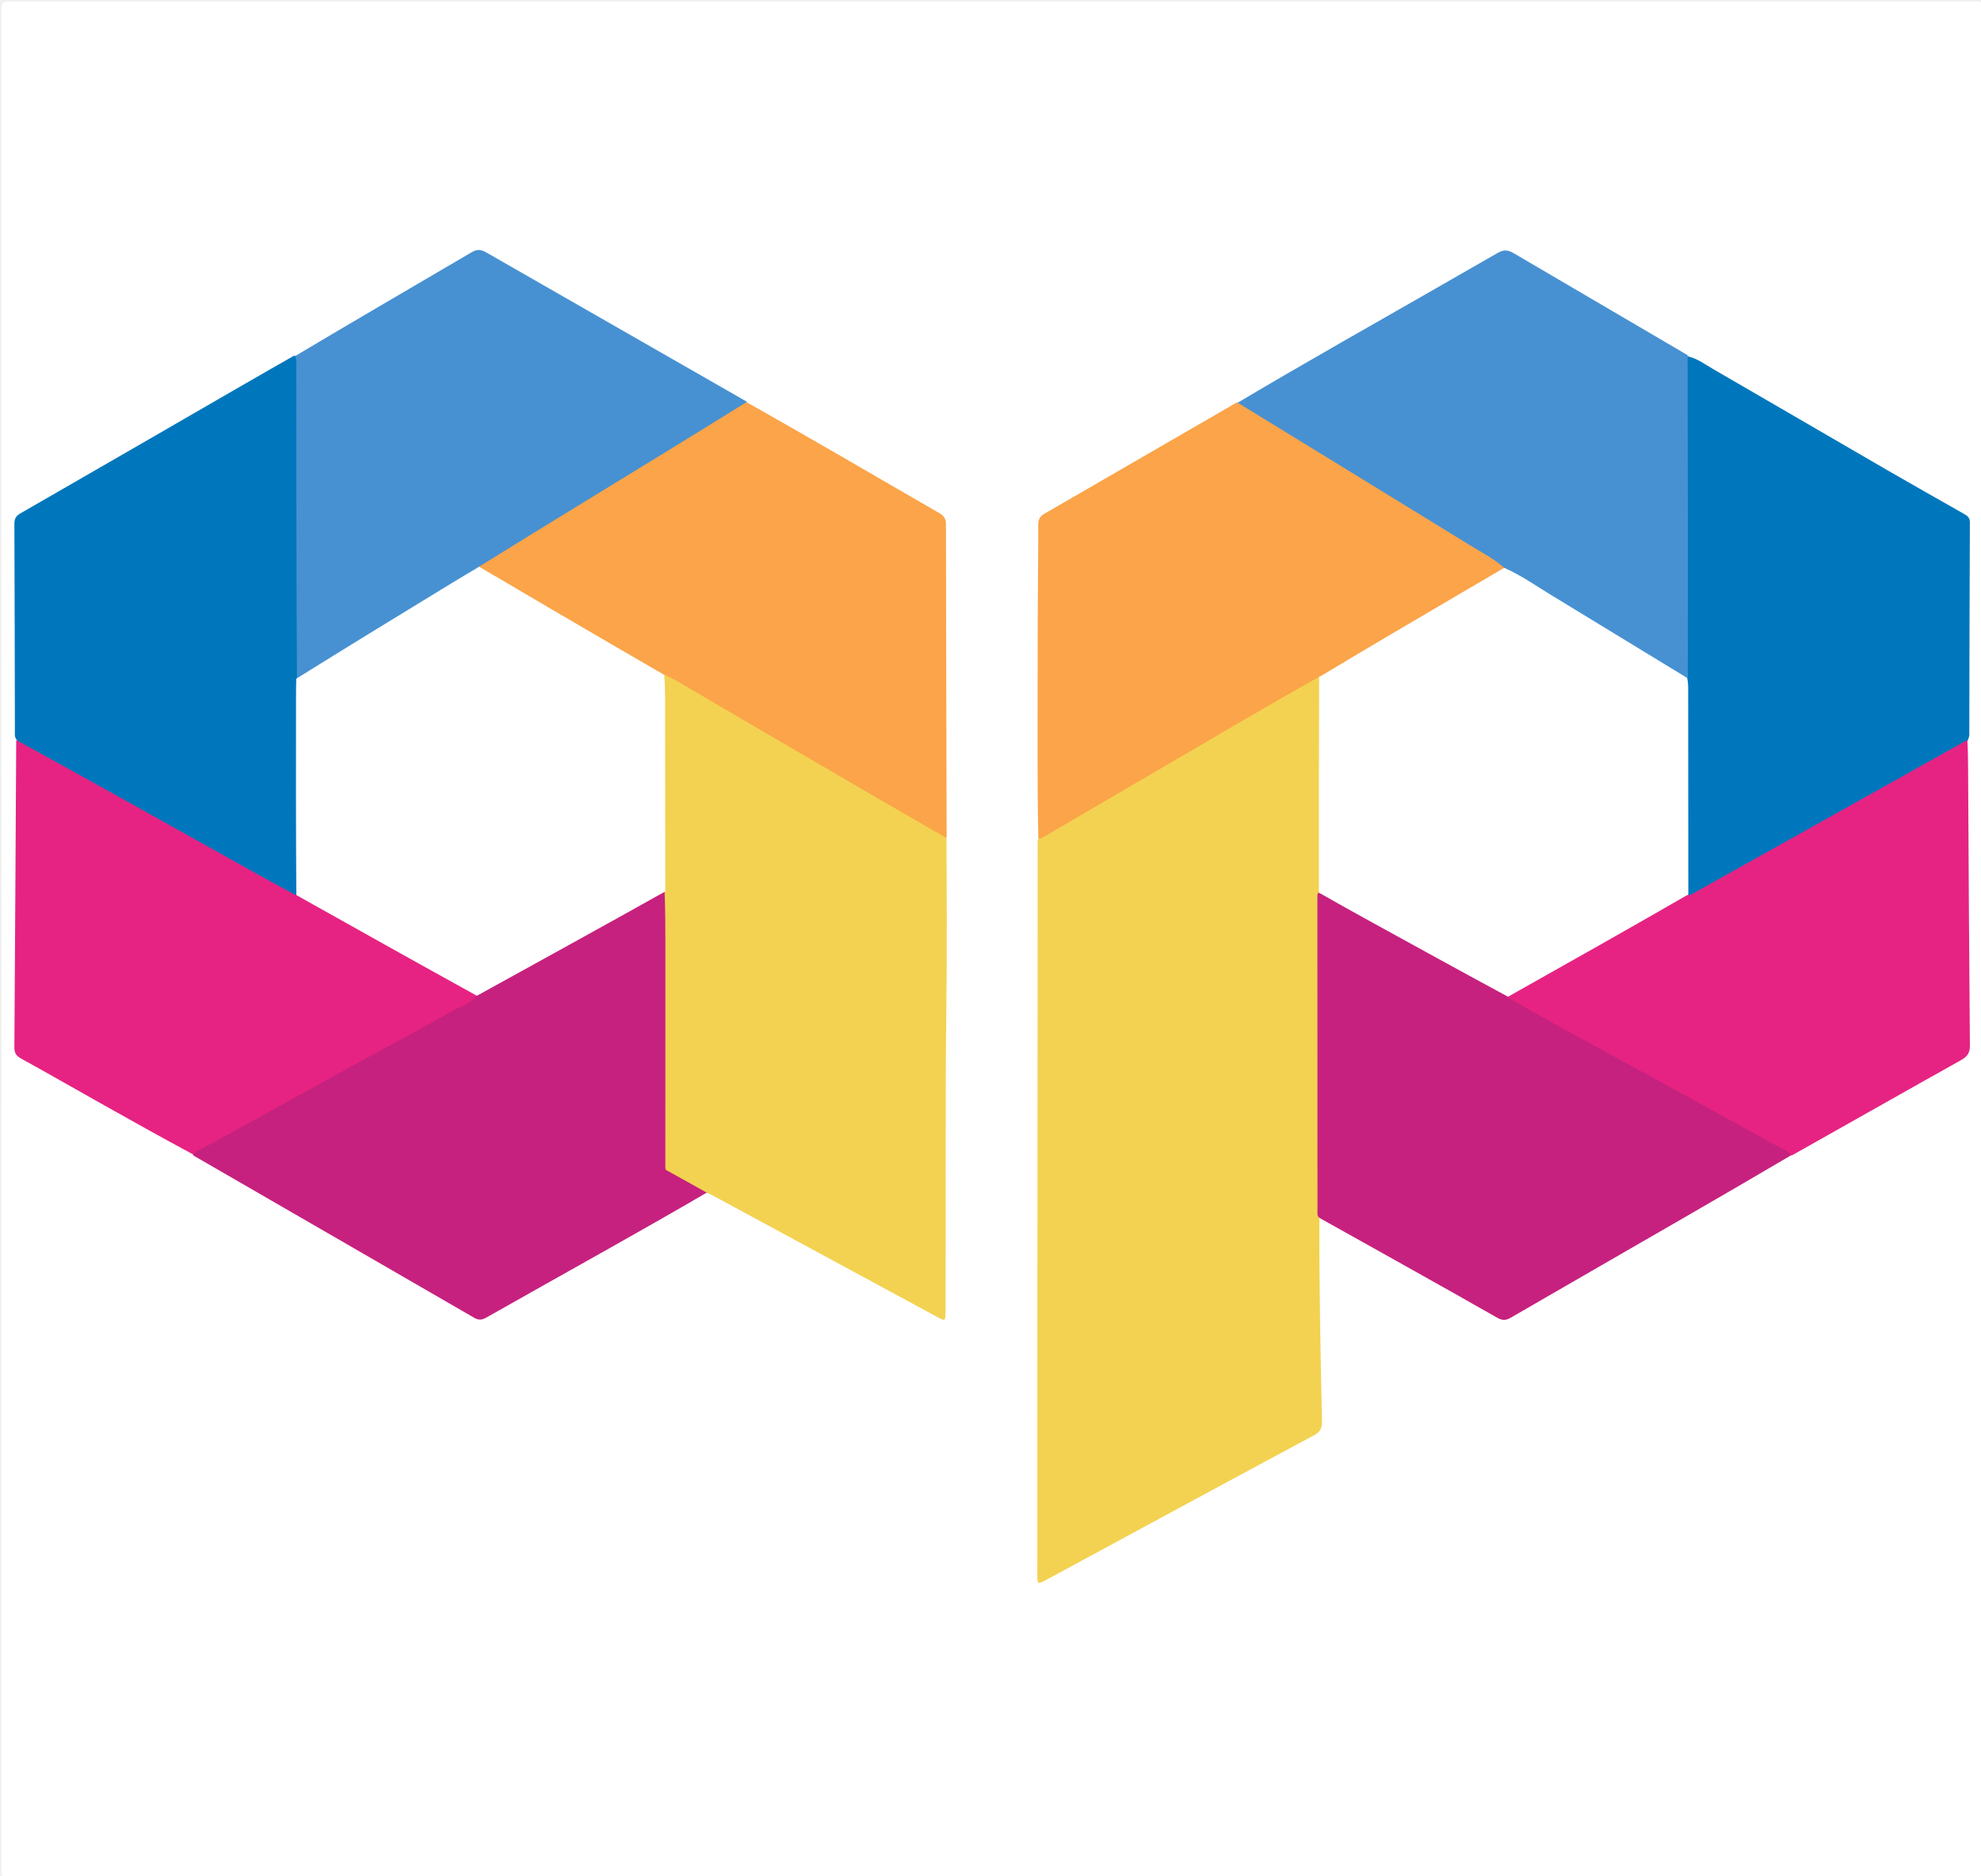
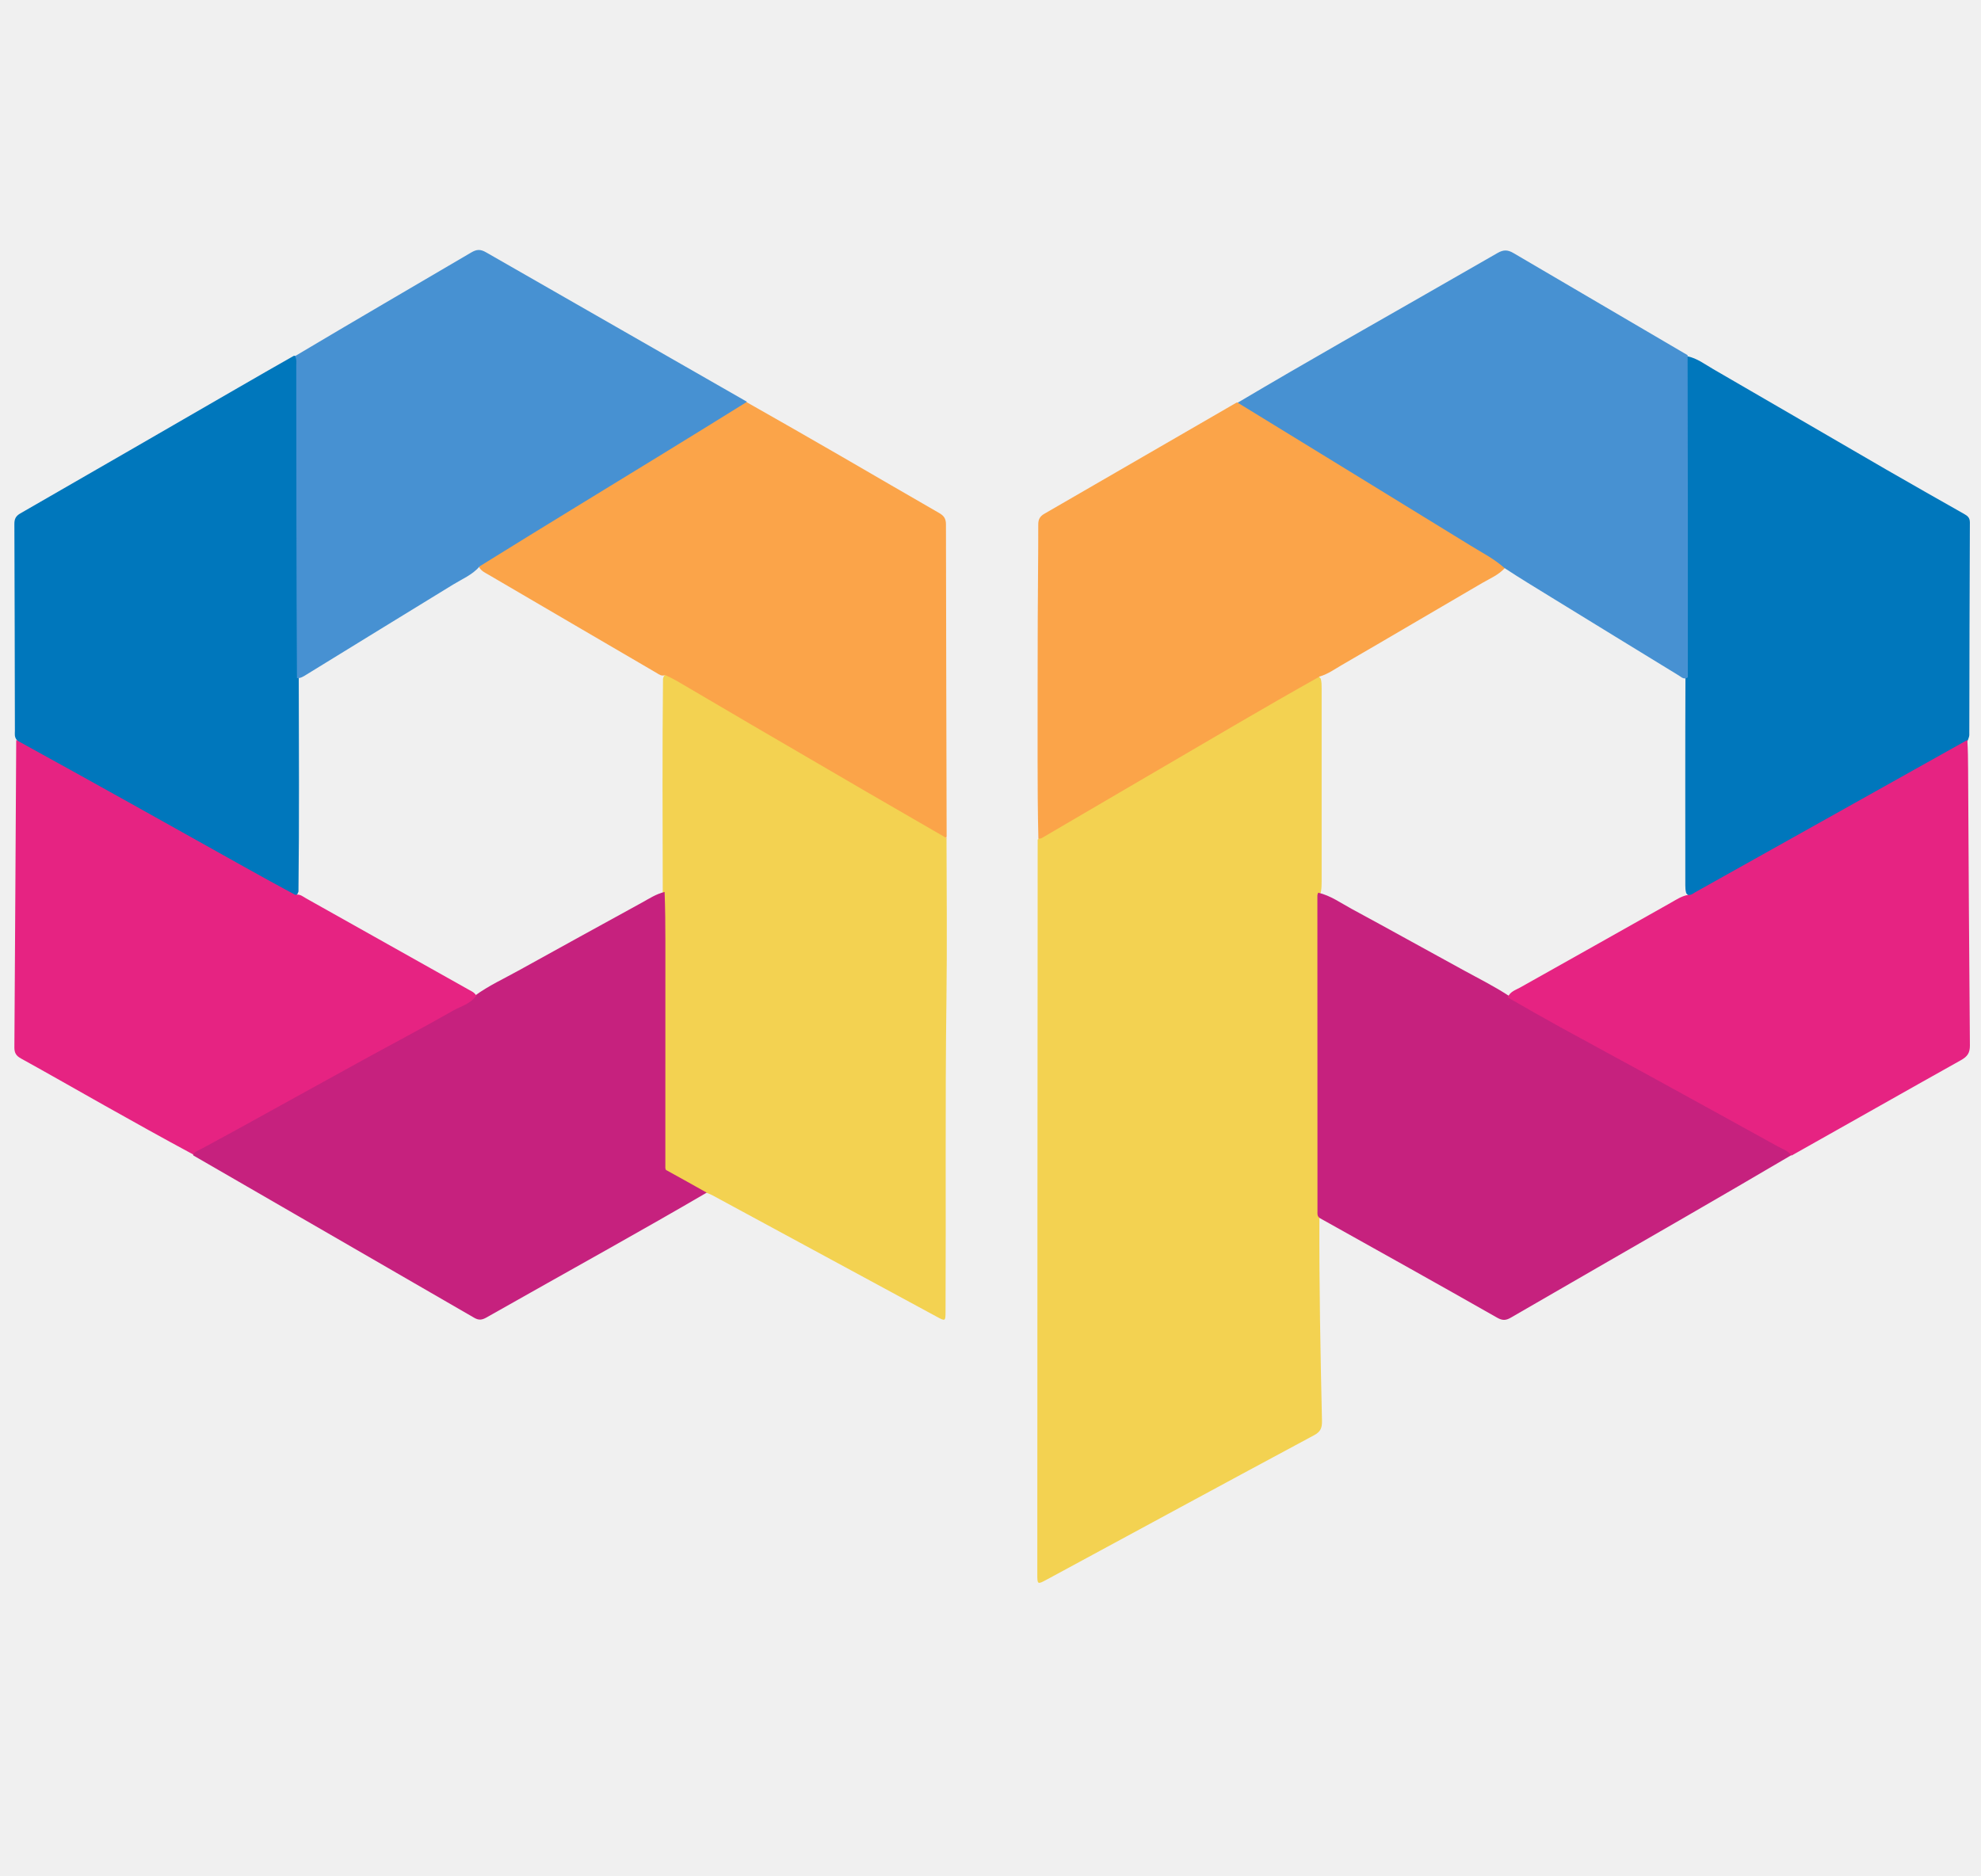
<svg xmlns="http://www.w3.org/2000/svg" xml:space="preserve" viewBox="0 0 1230 1165">
-   <path fill="#FFF" d="M704 1166c-233.167 0-465.833-.01-698.5.094-3.75.001-4.594-.845-4.593-4.594.1-385.333.1-770.667 0-1156C.906 1.75 1.751.906 5.5.907c407 .099 814 .099 1221 0 3.749 0 4.594.844 4.593 4.593-.1 385.333-.1 770.667 0 1156 .001 3.749-.844 4.596-4.593 4.594-174-.108-348-.094-522.5-.094z" />
+   <path fill-opacity="0" d="M704 1166c-233.167 0-465.833-.01-698.5.094-3.75.001-4.594-.845-4.593-4.594.1-385.333.1-770.667 0-1156C.906 1.75 1.751.906 5.5.907c407 .099 814 .099 1221 0 3.749 0 4.594.844 4.593 4.593-.1 385.333-.1 770.667 0 1156 .001 3.749-.844 4.596-4.593 4.594-174-.108-348-.094-522.5-.094z" />
  <path fill="#F3D251" d="M819.21 755.865c-.164 42.469.659 84.44 1.605 126.409.094 4.185-.627 6.755-4.838 9.014-55.4 29.727-110.655 59.724-165.953 89.64-5.932 3.209-5.962 3.17-5.96-3.546.046-151.826.094-303.653.23-455.941 5.055-4.727 11.032-7.383 16.606-10.645 38.347-22.44 76.737-44.805 115.062-67.283 12.488-7.325 25.009-14.594 37.52-21.881 1.879-1.095 4.04-3.586 6.577-.129.56 2.205.538 4.037.538 5.863.018 40.037.015 80.074.004 120.112 0 1.828-.035 3.655-.354 5.959-.787 2.241-.609 4.082-.61 5.905-.048 63.36-.011 126.72-.024 190.079 0 1.99.211 3.994-.403 6.444zM587.682 520.701c.107 33.329.4 66.32-.032 99.3-.848 64.8-.227 129.599-.562 194.397-.033 6.234-.037 6.263-5.64 3.23-46.353-25.09-92.699-50.19-139.05-75.281-.874-.473-1.796-.858-3.049-1.344-7.39-1.627-12.828-6.48-19.264-9.305-2.367-1.04-4.65-2.455-6.929-4.501-.623-.776-.896-1.286-1.243-2.277-.58-2.585-.518-4.757-.518-6.92-.015-52.817-.004-105.634-.014-158.45 0-1.501.069-2.997.121-4.985-.1-44.548-.315-88.604.16-133.087.914-3.776 3.087-2.848 5.113-1.895 4.83 2.272 9.272 5.25 13.861 7.946 51.818 30.449 103.797 60.62 155.912 91.277.547.668.786 1.101 1.134 1.895z" />
  <path fill="#C6217E" d="M412.66 553.927c.38 10.332.475 20.494.473 30.656-.007 46.824-.04 93.647-.024 140.937.16.644.28.82.65 1.199 8.449 4.69 16.647 9.179 25.041 13.946-19.867 11.627-39.915 23.004-59.998 34.319-25.582 14.413-51.212 28.741-76.761 43.213-2.71 1.535-4.678 1.886-7.652.162-57.998-33.602-116.086-67.05-174.366-100.795-.812-2.753 1.225-3.41 2.733-4.236 17.23-9.435 34.435-18.915 51.633-28.408 21.861-12.068 43.767-24.052 65.653-36.073a15974.86 15974.86 0 0 1 47.762-26.114c2.34-1.276 4.758-2.407 7.075-4.406 8.681-6.298 18.108-10.59 27.112-15.595 25.462-14.15 51.026-28.117 76.546-42.164 4.486-2.469 8.792-5.367 14.124-6.641zM819.42 756.454c-1.728-1.203-1.4-2.79-1.401-4.246-.03-65.342-.046-130.684-.054-196.027 0-.49.145-.98.478-1.793 7.72 1.773 13.946 6.356 20.633 9.97 23.393 12.638 46.608 25.605 69.947 38.345 9.037 4.933 18.254 9.569 27.236 15.355 10.461 6.912 21.396 12.252 32.021 18.122a21717.046 21717.046 0 0 0 79.194 43.534c18.834 10.303 37.63 20.677 56.479 30.954 3.091 1.686 6.942 2.572 8.264 6.727a9101.221 9101.221 0 0 1-66.986 39.046c-35.666 20.6-71.378 41.12-107.01 61.778-3.076 1.783-5.18 2.073-8.633.109-36.517-20.772-73.215-41.227-110.168-61.874z" />
  <path fill="#0077BC" d="M10.31 459.42c-1.48-1.917-1.058-3.816-1.062-5.61-.096-42.777-.133-85.554-.321-128.331-.014-3.213.856-5.002 3.731-6.655 45.088-25.915 90.097-51.968 135.127-77.985 11.46-6.62 22.928-13.225 34.739-19.904 2.666.11 2.636 2.012 2.905 3.576.31 1.807.193 3.656.193 5.487.005 61.633 0 123.265.007 184.897 0 1.667-.04 3.33-.132 5.487.1 44.627.337 88.761-.18 133.321-1.377 4.299-3.844 2.822-6.02 1.576-10.681-6.115-21.462-12.053-32.2-18.065-32.357-18.118-64.652-36.344-97.068-54.357-11.483-6.381-22.873-12.93-34.353-19.319-1.857-1.034-3.927-1.887-5.366-4.119zM1047.674 221.227c6.157 1.317 10.922 5.035 16.05 7.999 35.872 20.73 71.636 41.647 107.487 62.413 16.06 9.302 32.238 18.399 48.37 27.574 2.062 1.173 3.528 2.264 3.513 5.243-.218 43.969-.253 87.939-.356 131.908-.001.804-.296 1.607-.667 2.729-.78 2.342-2.6 2.951-4.18 3.828-26.046 14.456-51.987 29.099-77.959 43.687-28.44 15.976-56.93 31.863-85.356 47.861-2.158 1.215-4.684 3.957-7.598.231-.527-1.872-.567-3.373-.567-4.87-.001-42.623-.102-85.246.076-128.362-.297-21.441-.08-42.39-.1-63.338-.04-42.73-.02-85.46.005-128.191.001-2.803-.368-5.675 1.282-8.712z" />
  <path fill="#FBA449" d="M819.395 420.134c-17.164 9.623-33.999 19.312-50.782 29.091-23.526 13.709-47.016 27.48-70.516 41.232-17.052 9.979-34.094 19.975-51.153 29.94-.548.32-1.247.383-2.218.574-.394-16.467-.486-32.943-.487-49.419-.003-28.965.008-57.93.095-86.896.06-19.639.34-39.277.316-58.915-.004-3.267 1.051-5.092 3.851-6.708 39.703-22.926 79.346-45.955 119.355-69.052 3.81-.22 6.199 2.137 8.83 3.75 45.221 27.714 90.422 55.463 135.65 83.167 6.098 3.734 12.192 7.472 18.304 11.182 1.664 1.01 3.627 1.848 3.863 4.549-4.072 4.493-9.395 6.633-14.226 9.446-29.022 16.894-57.914 34.011-86.979 50.83-4.44 2.569-8.626 5.648-13.903 7.229zM587.206 520.196c-16.33-9.486-32.458-18.734-48.532-28.074a29567.997 29567.997 0 0 1-69.68-40.64c-16.19-9.468-32.338-19.008-48.525-28.48-2.292-1.341-4.698-2.484-7.408-3.772-2.388.94-3.862-.424-5.395-1.316-34.824-20.26-69.543-40.7-104.343-61.002-1.99-1.16-4.186-2.105-5.718-4.426.014-2.794 2.04-3.544 3.705-4.558 38.196-23.266 76.22-46.81 114.386-70.125 13.904-8.494 27.8-17.001 41.67-25.552 1.842-1.135 3.642-2.354 6.26-2.472a7800.674 7800.674 0 0 1 59.113 33.835c20.142 11.643 40.205 23.422 60.393 34.984 2.953 1.69 4.207 3.516 4.211 7.02.07 64.446.273 128.892.422 193.798-.128.632-.23.804-.559.78z" />
  <path fill="#4791D2" d="M463.82 249.531c-34.572 21.522-69.321 42.745-104.053 63.996-20.558 12.578-41.088 25.2-61.819 38.095-4.69 5.429-11.01 7.96-16.623 11.412-30.372 18.678-60.816 37.241-91.154 55.975-1.697 1.047-3.348 2.221-5.797 2.171-.361-64.693-.376-129.256-.42-193.818 0-1.97.417-3.996-.766-6.202 36.271-21.618 72.89-42.89 109.395-64.357 3.412-2.007 5.712-2.111 9.238-.085 53.877 30.958 107.866 61.72 162 92.813zM934.108 352.745c-6.41-5.727-13.959-9.563-21.122-13.971-48.038-29.563-96.148-59.009-144.506-88.689 21.58-12.795 43.404-25.441 65.29-37.98 32.001-18.336 64.08-36.537 96.026-54.967 3.603-2.079 6.26-2.123 9.872.003 35.934 21.154 71.977 42.124 108.166 63.43.178 66.724.18 133.163.133 200.077-2.325 1.665-3.877-.084-5.465-1.057-26.388-16.18-52.82-32.292-79.162-48.547-9.764-6.024-19.602-11.929-29.232-18.299z" />
  <path fill="#E62382" d="M1047.952 555.777c2.148.303 3.37-.973 4.782-1.764 56.15-31.43 112.294-62.874 168.782-94.46.387 6.017.436 12.175.473 18.334.336 57.106.608 114.213 1.12 171.318.042 4.676-1.538 6.942-5.516 9.167-35.05 19.608-69.958 39.469-105.24 59.295-2.25-3.13-5.718-4.136-8.68-5.774a25913.603 25913.603 0 0 0-79.326-43.691c-18.618-10.211-37.315-20.278-55.925-30.502-10.745-5.904-21.389-11.991-32.25-18.286 1.395-3.608 4.825-4.537 7.636-6.115 31.205-17.52 62.406-35.05 93.57-52.645 3.311-1.87 6.495-4.05 10.574-4.877zM10.073 459.56c47.371 26.043 94.693 52.553 142.027 79.04a2087.783 2087.783 0 0 0 31.217 17.13c2.938-.698 4.732 1.064 6.709 2.17 33.765 18.894 67.445 37.94 101.21 56.837 1.587.888 3.328 1.564 4.475 3.576-3.583 5.16-9.531 6.562-14.48 9.38-18.593 10.584-37.535 20.553-56.29 30.856-25.582 14.052-51.105 28.21-76.668 42.296-7.845 4.323-15.743 8.553-23.608 12.84-1.584.863-3.457 1.297-4.689 3.286-18.55-9.967-36.95-20.237-55.315-30.565-17.219-9.683-34.353-19.517-51.646-29.063-3.05-1.684-4.11-3.5-4.086-6.957.446-63.455.758-126.912 1.144-190.827z" />
  <path fill="#FCC78F" d="M587.078 520.206c-.099-.207.28-.276.47-.303.25.164.307.355.32.844-.319.147-.535-.063-.79-.541z" />
-   <path fill="#FFF" d="M1048.278 555.483c-37.206 21.44-74.414 42.413-111.95 63.514-28.4-15.328-56.475-30.776-84.542-46.242-10.908-6.01-21.794-12.06-32.889-18.39-.091-38.851.016-77.404.122-115.956.016-5.817.023-11.633.028-17.916 29.028-17.494 58.058-34.527 87.096-51.548 9.156-5.368 18.331-10.705 27.798-16.3 10.503 4.588 19.69 11.138 29.298 16.97 28.052 17.028 56.006 34.216 84.34 51.425.432 2.075.604 4.067.606 6.06.042 42.64.065 85.279.093 128.383zM296.095 618.406c-37.402-20.631-74.575-41.504-112.098-62.523-.3-41.409-.25-82.671-.196-123.934.004-3.327.046-6.654.15-10.44 29.405-18.373 58.727-36.289 88.053-54.197 8.357-5.103 16.726-10.186 25.423-15.337 15.473 8.905 30.582 17.922 45.76 26.822a14613.454 14613.454 0 0 0 69.188 40.296c.418 4.58.575 9.074.582 13.57.064 40.162.101 80.326.09 120.962-38.946 21.828-77.834 43.183-116.952 64.78z" />
+   <path fill-opacity="0" d="M1048.278 555.483c-37.206 21.44-74.414 42.413-111.95 63.514-28.4-15.328-56.475-30.776-84.542-46.242-10.908-6.01-21.794-12.06-32.889-18.39-.091-38.851.016-77.404.122-115.956.016-5.817.023-11.633.028-17.916 29.028-17.494 58.058-34.527 87.096-51.548 9.156-5.368 18.331-10.705 27.798-16.3 10.503 4.588 19.69 11.138 29.298 16.97 28.052 17.028 56.006 34.216 84.34 51.425.432 2.075.604 4.067.606 6.06.042 42.64.065 85.279.093 128.383zM296.095 618.406c-37.402-20.631-74.575-41.504-112.098-62.523-.3-41.409-.25-82.671-.196-123.934.004-3.327.046-6.654.15-10.44 29.405-18.373 58.727-36.289 88.053-54.197 8.357-5.103 16.726-10.186 25.423-15.337 15.473 8.905 30.582 17.922 45.76 26.822a14613.454 14613.454 0 0 0 69.188 40.296c.418 4.58.575 9.074.582 13.57.064 40.162.101 80.326.09 120.962-38.946 21.828-77.834 43.183-116.952 64.78z" />
  <path fill="#EAAE5A" d="M413.91 726.727c-.187.051-.474-.09-.76-.486.267-.128.487.055.76.486z" />
</svg>
